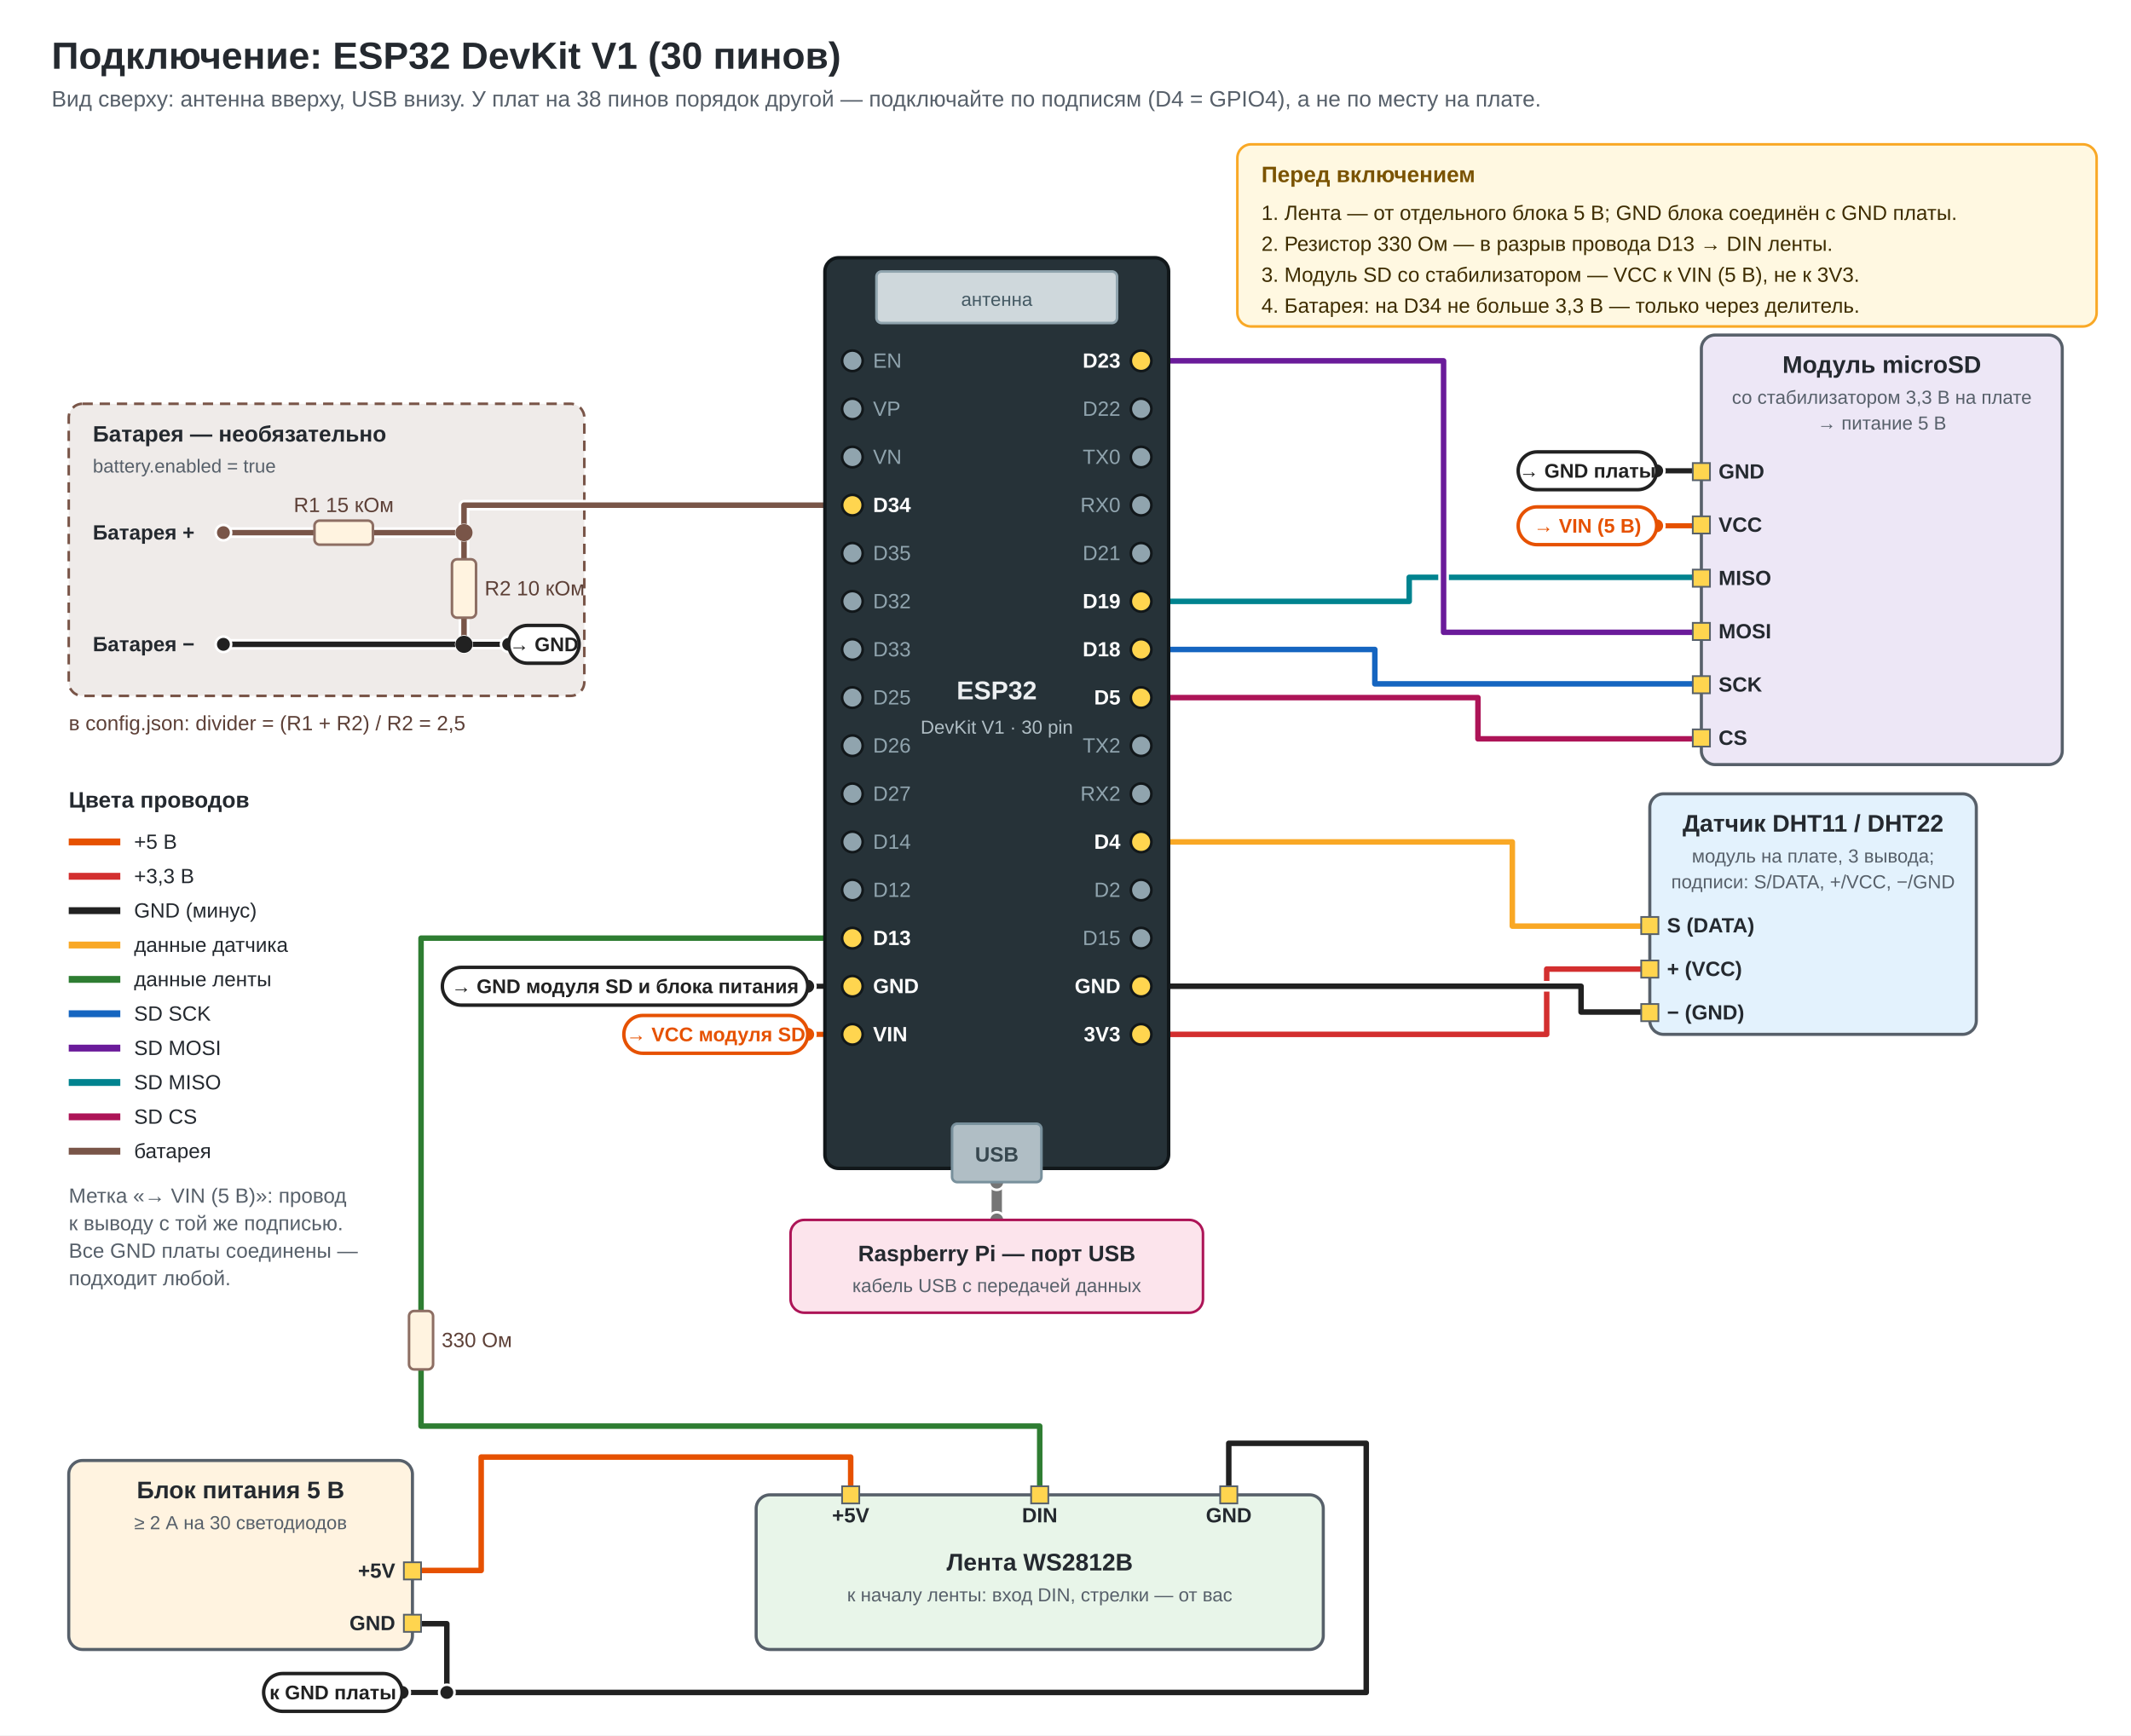
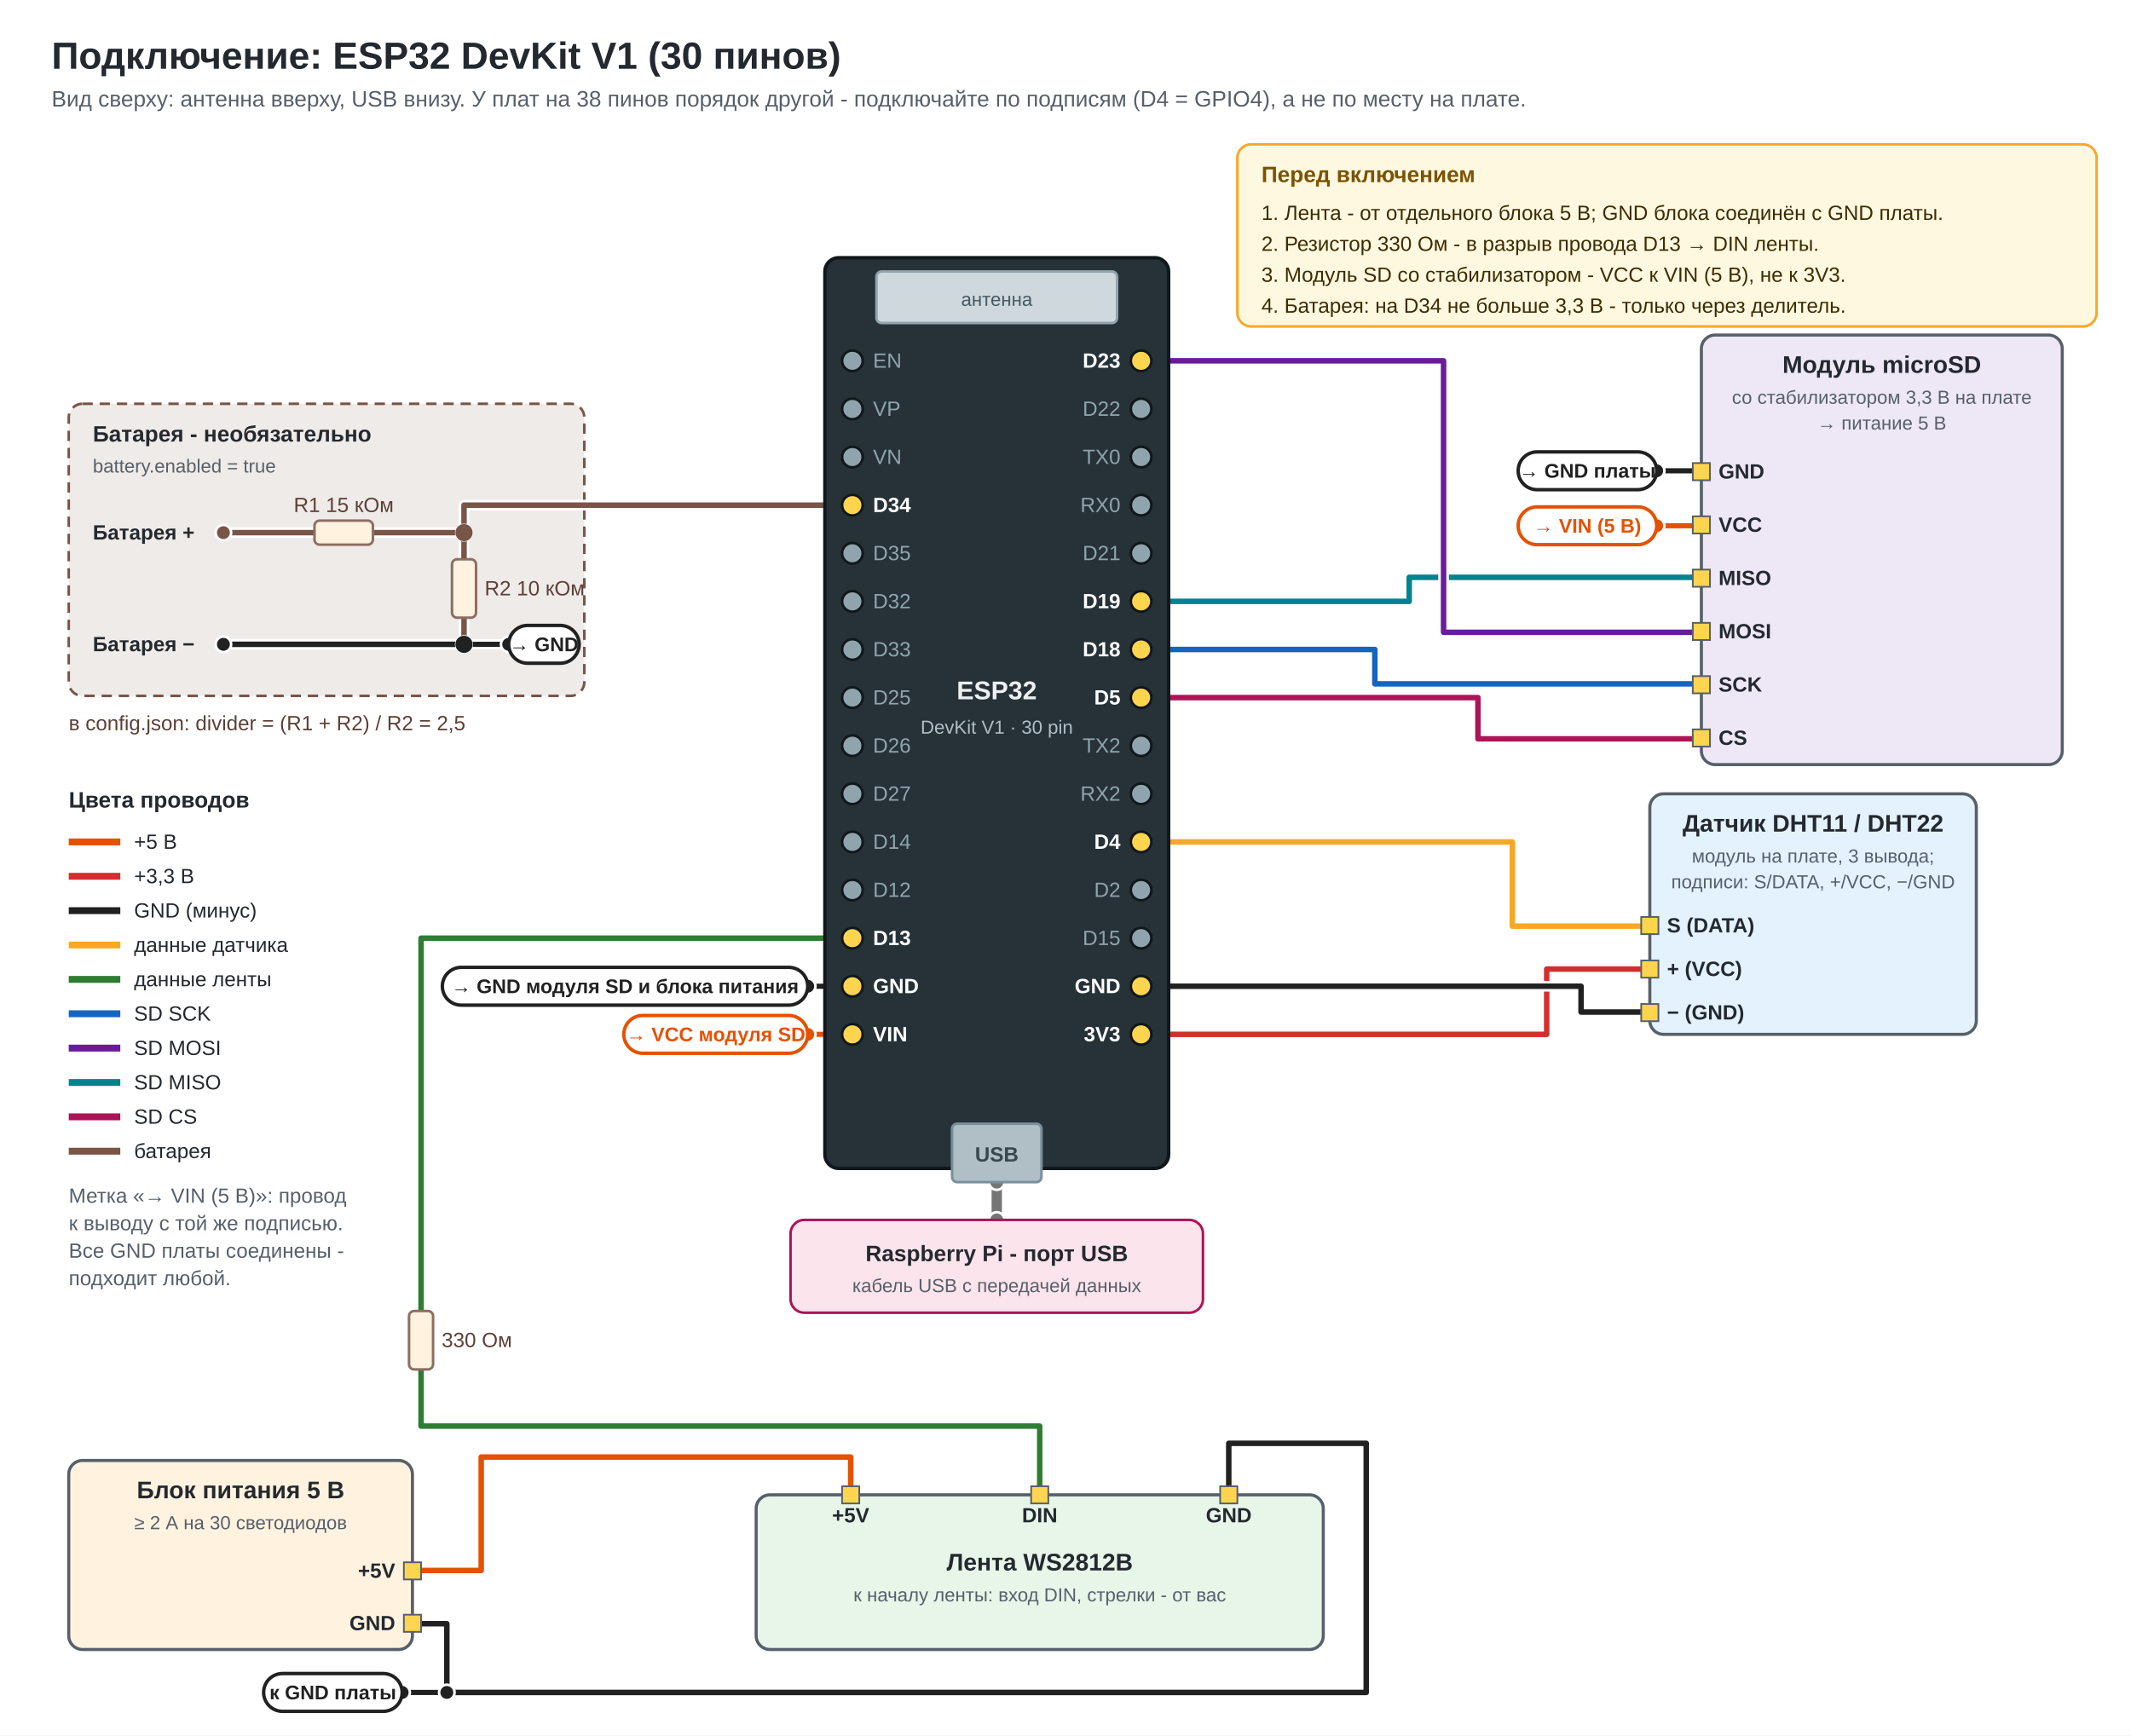
<svg xmlns="http://www.w3.org/2000/svg" viewBox="0 0 1240 1010" width="1240" height="1010" font-family="Arial, Helvetica, sans-serif">
  <rect width="100%" height="100%" fill="#ffffff" />
  <rect x="40" y="235" width="300" height="170" rx="8" fill="#efebe9" stroke="#795548" stroke-width="1.5" stroke-dasharray="6 4" />
  <polyline points="664,490 880,490 880,539 960,539" fill="none" stroke="#fff" stroke-width="6.2" stroke-linejoin="round" stroke-linecap="round" />
  <polyline points="664,490 880,490 880,539 960,539" fill="none" stroke="#f9a825" stroke-width="3.2" stroke-linejoin="round" stroke-linecap="round" />
  <circle cx="664" cy="490" r="4.5" fill="#f9a825" stroke="#fff" stroke-width="1.5" />
  <circle cx="960" cy="539" r="4.5" fill="#f9a825" stroke="#fff" stroke-width="1.5" />
  <polyline points="664,602 900,602 900,564 960,564" fill="none" stroke="#fff" stroke-width="6.2" stroke-linejoin="round" stroke-linecap="round" />
  <polyline points="664,602 900,602 900,564 960,564" fill="none" stroke="#d32f2f" stroke-width="3.2" stroke-linejoin="round" stroke-linecap="round" />
  <circle cx="664" cy="602" r="4.5" fill="#d32f2f" stroke="#fff" stroke-width="1.5" />
  <circle cx="960" cy="564" r="4.5" fill="#d32f2f" stroke="#fff" stroke-width="1.5" />
  <polyline points="664,574 920,574 920,589 960,589" fill="none" stroke="#fff" stroke-width="6.2" stroke-linejoin="round" stroke-linecap="round" />
  <polyline points="664,574 920,574 920,589 960,589" fill="none" stroke="#212121" stroke-width="3.2" stroke-linejoin="round" stroke-linecap="round" />
  <circle cx="664" cy="574" r="4.5" fill="#212121" stroke="#fff" stroke-width="1.5" />
  <circle cx="960" cy="589" r="4.5" fill="#212121" stroke="#fff" stroke-width="1.5" />
  <polyline points="664,378 800,378 800,398 990,398" fill="none" stroke="#fff" stroke-width="6.2" stroke-linejoin="round" stroke-linecap="round" />
  <polyline points="664,378 800,378 800,398 990,398" fill="none" stroke="#1565c0" stroke-width="3.2" stroke-linejoin="round" stroke-linecap="round" />
  <circle cx="664" cy="378" r="4.5" fill="#1565c0" stroke="#fff" stroke-width="1.5" />
  <circle cx="990" cy="398" r="4.5" fill="#1565c0" stroke="#fff" stroke-width="1.5" />
  <polyline points="664,350 820,350 820,336 990,336" fill="none" stroke="#fff" stroke-width="6.2" stroke-linejoin="round" stroke-linecap="round" />
  <polyline points="664,350 820,350 820,336 990,336" fill="none" stroke="#00838f" stroke-width="3.2" stroke-linejoin="round" stroke-linecap="round" />
  <circle cx="664" cy="350" r="4.5" fill="#00838f" stroke="#fff" stroke-width="1.5" />
  <circle cx="990" cy="336" r="4.5" fill="#00838f" stroke="#fff" stroke-width="1.5" />
  <polyline points="664,210 840,210 840,368 990,368" fill="none" stroke="#fff" stroke-width="6.2" stroke-linejoin="round" stroke-linecap="round" />
  <polyline points="664,210 840,210 840,368 990,368" fill="none" stroke="#6a1b9a" stroke-width="3.2" stroke-linejoin="round" stroke-linecap="round" />
  <circle cx="664" cy="210" r="4.5" fill="#6a1b9a" stroke="#fff" stroke-width="1.5" />
  <circle cx="990" cy="368" r="4.5" fill="#6a1b9a" stroke="#fff" stroke-width="1.5" />
  <polyline points="664,406 860,406 860,430 990,430" fill="none" stroke="#fff" stroke-width="6.2" stroke-linejoin="round" stroke-linecap="round" />
  <polyline points="664,406 860,406 860,430 990,430" fill="none" stroke="#ad1457" stroke-width="3.2" stroke-linejoin="round" stroke-linecap="round" />
  <circle cx="664" cy="406" r="4.5" fill="#ad1457" stroke="#fff" stroke-width="1.5" />
  <circle cx="990" cy="430" r="4.5" fill="#ad1457" stroke="#fff" stroke-width="1.5" />
  <polyline points="990,274 964,274" fill="none" stroke="#fff" stroke-width="6" stroke-linejoin="round" stroke-linecap="round" />
  <polyline points="990,274 964,274" fill="none" stroke="#212121" stroke-width="3" stroke-linejoin="round" stroke-linecap="round" />
  <circle cx="990" cy="274" r="4.5" fill="#212121" stroke="#fff" stroke-width="1.5" />
  <circle cx="964" cy="274" r="4.5" fill="#212121" stroke="#fff" stroke-width="1.5" />
  <polyline points="990,306 964,306" fill="none" stroke="#fff" stroke-width="6" stroke-linejoin="round" stroke-linecap="round" />
  <polyline points="990,306 964,306" fill="none" stroke="#e65100" stroke-width="3" stroke-linejoin="round" stroke-linecap="round" />
  <circle cx="990" cy="306" r="4.5" fill="#e65100" stroke="#fff" stroke-width="1.5" />
  <circle cx="964" cy="306" r="4.5" fill="#e65100" stroke="#fff" stroke-width="1.5" />
  <polyline points="496,602 470,602" fill="none" stroke="#fff" stroke-width="6" stroke-linejoin="round" stroke-linecap="round" />
  <polyline points="496,602 470,602" fill="none" stroke="#e65100" stroke-width="3" stroke-linejoin="round" stroke-linecap="round" />
  <circle cx="496" cy="602" r="4.5" fill="#e65100" stroke="#fff" stroke-width="1.5" />
  <circle cx="470" cy="602" r="4.5" fill="#e65100" stroke="#fff" stroke-width="1.5" />
  <polyline points="496,574 470,574" fill="none" stroke="#fff" stroke-width="6" stroke-linejoin="round" stroke-linecap="round" />
  <polyline points="496,574 470,574" fill="none" stroke="#212121" stroke-width="3" stroke-linejoin="round" stroke-linecap="round" />
  <circle cx="496" cy="574" r="4.5" fill="#212121" stroke="#fff" stroke-width="1.5" />
  <circle cx="470" cy="574" r="4.5" fill="#212121" stroke="#fff" stroke-width="1.5" />
  <polyline points="240,914 280,914 280,848 495,848 495,870" fill="none" stroke="#fff" stroke-width="6.2" stroke-linejoin="round" stroke-linecap="round" />
  <polyline points="240,914 280,914 280,848 495,848 495,870" fill="none" stroke="#e65100" stroke-width="3.2" stroke-linejoin="round" stroke-linecap="round" />
  <circle cx="240" cy="914" r="4.5" fill="#e65100" stroke="#fff" stroke-width="1.5" />
  <circle cx="495" cy="870" r="4.5" fill="#e65100" stroke="#fff" stroke-width="1.5" />
  <polyline points="240,945 260,945 260,985 795,985 795,840 715,840 715,870" fill="none" stroke="#fff" stroke-width="6.2" stroke-linejoin="round" stroke-linecap="round" />
  <polyline points="240,945 260,945 260,985 795,985 795,840 715,840 715,870" fill="none" stroke="#212121" stroke-width="3.2" stroke-linejoin="round" stroke-linecap="round" />
  <circle cx="240" cy="945" r="4.5" fill="#212121" stroke="#fff" stroke-width="1.5" />
  <circle cx="715" cy="870" r="4.5" fill="#212121" stroke="#fff" stroke-width="1.5" />
  <polyline points="260,985 234,985" fill="none" stroke="#fff" stroke-width="6" stroke-linejoin="round" stroke-linecap="round" />
  <polyline points="260,985 234,985" fill="none" stroke="#212121" stroke-width="3" stroke-linejoin="round" stroke-linecap="round" />
  <circle cx="260" cy="985" r="4.5" fill="#212121" stroke="#fff" stroke-width="1.5" />
  <circle cx="234" cy="985" r="4.5" fill="#212121" stroke="#fff" stroke-width="1.5" />
  <polyline points="496,546 245,546 245,830 605,830 605,870" fill="none" stroke="#fff" stroke-width="6.2" stroke-linejoin="round" stroke-linecap="round" />
  <polyline points="496,546 245,546 245,830 605,830 605,870" fill="none" stroke="#2e7d32" stroke-width="3.2" stroke-linejoin="round" stroke-linecap="round" />
  <circle cx="496" cy="546" r="4.5" fill="#2e7d32" stroke="#fff" stroke-width="1.5" />
  <circle cx="605" cy="870" r="4.5" fill="#2e7d32" stroke="#fff" stroke-width="1.5" />
  <polyline points="130,310 270,310 270,294 496,294" fill="none" stroke="#fff" stroke-width="6.2" stroke-linejoin="round" stroke-linecap="round" />
  <polyline points="130,310 270,310 270,294 496,294" fill="none" stroke="#795548" stroke-width="3.2" stroke-linejoin="round" stroke-linecap="round" />
  <circle cx="130" cy="310" r="4.5" fill="#795548" stroke="#fff" stroke-width="1.5" />
  <circle cx="496" cy="294" r="4.5" fill="#795548" stroke="#fff" stroke-width="1.5" />
  <polyline points="270,310 270,375" fill="none" stroke="#fff" stroke-width="6.2" stroke-linejoin="round" stroke-linecap="round" />
  <polyline points="270,310 270,375" fill="none" stroke="#795548" stroke-width="3.2" stroke-linejoin="round" stroke-linecap="round" />
  <circle cx="270" cy="310" r="4.5" fill="#795548" stroke="#fff" stroke-width="1.5" />
  <circle cx="270" cy="375" r="4.5" fill="#795548" stroke="#fff" stroke-width="1.5" />
  <polyline points="130,375 270,375" fill="none" stroke="#fff" stroke-width="6.2" stroke-linejoin="round" stroke-linecap="round" />
  <polyline points="130,375 270,375" fill="none" stroke="#212121" stroke-width="3.2" stroke-linejoin="round" stroke-linecap="round" />
  <circle cx="130" cy="375" r="4.5" fill="#212121" stroke="#fff" stroke-width="1.5" />
  <circle cx="270" cy="375" r="4.5" fill="#212121" stroke="#fff" stroke-width="1.5" />
  <polyline points="270,375 296,375" fill="none" stroke="#fff" stroke-width="6" stroke-linejoin="round" stroke-linecap="round" />
  <polyline points="270,375 296,375" fill="none" stroke="#212121" stroke-width="3" stroke-linejoin="round" stroke-linecap="round" />
  <circle cx="270" cy="375" r="4.5" fill="#212121" stroke="#fff" stroke-width="1.5" />
  <circle cx="296" cy="375" r="4.5" fill="#212121" stroke="#fff" stroke-width="1.5" />
  <circle cx="270" cy="310" r="5" fill="#795548" />
  <circle cx="270" cy="375" r="5" fill="#212121" />
  <polyline points="580.0,688 580.0,710" fill="none" stroke="#fff" stroke-width="9" stroke-linejoin="round" stroke-linecap="round" />
  <polyline points="580.0,688 580.0,710" fill="none" stroke="#757575" stroke-width="6" stroke-linejoin="round" stroke-linecap="round" />
  <circle cx="580.0" cy="688" r="4.5" fill="#757575" stroke="#fff" stroke-width="1.5" />
  <circle cx="580.0" cy="710" r="4.5" fill="#757575" stroke="#fff" stroke-width="1.5" />
  <line x1="40" y1="490" x2="70" y2="490" stroke="#e65100" stroke-width="4" />
  <line x1="40" y1="510" x2="70" y2="510" stroke="#d32f2f" stroke-width="4" />
  <line x1="40" y1="530" x2="70" y2="530" stroke="#212121" stroke-width="4" />
  <line x1="40" y1="550" x2="70" y2="550" stroke="#f9a825" stroke-width="4" />
  <line x1="40" y1="570" x2="70" y2="570" stroke="#2e7d32" stroke-width="4" />
  <line x1="40" y1="590" x2="70" y2="590" stroke="#1565c0" stroke-width="4" />
  <line x1="40" y1="610" x2="70" y2="610" stroke="#6a1b9a" stroke-width="4" />
  <line x1="40" y1="630" x2="70" y2="630" stroke="#00838f" stroke-width="4" />
  <line x1="40" y1="650" x2="70" y2="650" stroke="#ad1457" stroke-width="4" />
  <line x1="40" y1="670" x2="70" y2="670" stroke="#795548" stroke-width="4" />
  <text x="30" y="40" font-size="22" text-anchor="start" font-weight="bold" fill="#24292f">Подключение: ESP32 DevKit V1 (30 пинов)</text>
-   <text x="30" y="62" font-size="13" text-anchor="start" font-weight="normal" fill="#57606a">Вид сверху: антенна вверху, USB внизу. У плат на 38 пинов порядок другой — подключайте по подписям (D4 = GPIO4), а не по месту на плате.</text>
+   <text x="30" y="62" font-size="13" text-anchor="start" font-weight="normal" fill="#57606a">Вид сверху: антенна вверху, USB внизу. У плат на 38 пинов порядок другой - подключайте по подписям (D4 = GPIO4), а не по месту на плате.</text>
  <rect x="480" y="150" width="200" height="530" rx="8" fill="#263238" stroke="#11171a" stroke-width="2" />
  <rect x="510" y="158" width="140" height="30" rx="3" fill="#cfd8dc" stroke="#90a4ae" stroke-width="1.5" />
  <text x="580.0" y="178" font-size="11" text-anchor="middle" font-weight="normal" fill="#455a64">антенна</text>
  <rect x="554.0" y="654" width="52" height="34" rx="3" fill="#b0bec5" stroke="#78909c" stroke-width="1.5" />
  <text x="580.0" y="676" font-size="12" text-anchor="middle" font-weight="bold" fill="#37474f">USB</text>
  <text x="580.0" y="407.0" font-size="15" text-anchor="middle" font-weight="bold" fill="#eceff1">ESP32</text>
  <text x="580.0" y="427.0" font-size="11" text-anchor="middle" font-weight="normal" fill="#b0bec5">DevKit V1 · 30 pin</text>
  <circle cx="496" cy="210" r="6" fill="#90a4ae" stroke="#11171a" stroke-width="1.5" />
  <text x="508" y="214" font-size="12" text-anchor="start" font-weight="normal" fill="#90a4ae">EN</text>
  <circle cx="496" cy="238" r="6" fill="#90a4ae" stroke="#11171a" stroke-width="1.5" />
  <text x="508" y="242" font-size="12" text-anchor="start" font-weight="normal" fill="#90a4ae">VP</text>
  <circle cx="496" cy="266" r="6" fill="#90a4ae" stroke="#11171a" stroke-width="1.5" />
  <text x="508" y="270" font-size="12" text-anchor="start" font-weight="normal" fill="#90a4ae">VN</text>
  <circle cx="496" cy="294" r="6" fill="#ffd54f" stroke="#11171a" stroke-width="1.5" />
  <text x="508" y="298" font-size="12" text-anchor="start" font-weight="bold" fill="#ffffff">D34</text>
  <circle cx="496" cy="322" r="6" fill="#90a4ae" stroke="#11171a" stroke-width="1.5" />
  <text x="508" y="326" font-size="12" text-anchor="start" font-weight="normal" fill="#90a4ae">D35</text>
  <circle cx="496" cy="350" r="6" fill="#90a4ae" stroke="#11171a" stroke-width="1.5" />
  <text x="508" y="354" font-size="12" text-anchor="start" font-weight="normal" fill="#90a4ae">D32</text>
  <circle cx="496" cy="378" r="6" fill="#90a4ae" stroke="#11171a" stroke-width="1.5" />
  <text x="508" y="382" font-size="12" text-anchor="start" font-weight="normal" fill="#90a4ae">D33</text>
  <circle cx="496" cy="406" r="6" fill="#90a4ae" stroke="#11171a" stroke-width="1.5" />
  <text x="508" y="410" font-size="12" text-anchor="start" font-weight="normal" fill="#90a4ae">D25</text>
  <circle cx="496" cy="434" r="6" fill="#90a4ae" stroke="#11171a" stroke-width="1.5" />
  <text x="508" y="438" font-size="12" text-anchor="start" font-weight="normal" fill="#90a4ae">D26</text>
  <circle cx="496" cy="462" r="6" fill="#90a4ae" stroke="#11171a" stroke-width="1.5" />
  <text x="508" y="466" font-size="12" text-anchor="start" font-weight="normal" fill="#90a4ae">D27</text>
  <circle cx="496" cy="490" r="6" fill="#90a4ae" stroke="#11171a" stroke-width="1.5" />
  <text x="508" y="494" font-size="12" text-anchor="start" font-weight="normal" fill="#90a4ae">D14</text>
  <circle cx="496" cy="518" r="6" fill="#90a4ae" stroke="#11171a" stroke-width="1.5" />
  <text x="508" y="522" font-size="12" text-anchor="start" font-weight="normal" fill="#90a4ae">D12</text>
  <circle cx="496" cy="546" r="6" fill="#ffd54f" stroke="#11171a" stroke-width="1.5" />
  <text x="508" y="550" font-size="12" text-anchor="start" font-weight="bold" fill="#ffffff">D13</text>
  <circle cx="496" cy="574" r="6" fill="#ffd54f" stroke="#11171a" stroke-width="1.5" />
  <text x="508" y="578" font-size="12" text-anchor="start" font-weight="bold" fill="#ffffff">GND</text>
  <circle cx="496" cy="602" r="6" fill="#ffd54f" stroke="#11171a" stroke-width="1.5" />
  <text x="508" y="606" font-size="12" text-anchor="start" font-weight="bold" fill="#ffffff">VIN</text>
  <circle cx="664" cy="210" r="6" fill="#ffd54f" stroke="#11171a" stroke-width="1.5" />
  <text x="652" y="214" font-size="12" text-anchor="end" font-weight="bold" fill="#ffffff">D23</text>
  <circle cx="664" cy="238" r="6" fill="#90a4ae" stroke="#11171a" stroke-width="1.5" />
  <text x="652" y="242" font-size="12" text-anchor="end" font-weight="normal" fill="#90a4ae">D22</text>
  <circle cx="664" cy="266" r="6" fill="#90a4ae" stroke="#11171a" stroke-width="1.5" />
  <text x="652" y="270" font-size="12" text-anchor="end" font-weight="normal" fill="#90a4ae">TX0</text>
  <circle cx="664" cy="294" r="6" fill="#90a4ae" stroke="#11171a" stroke-width="1.5" />
  <text x="652" y="298" font-size="12" text-anchor="end" font-weight="normal" fill="#90a4ae">RX0</text>
  <circle cx="664" cy="322" r="6" fill="#90a4ae" stroke="#11171a" stroke-width="1.5" />
  <text x="652" y="326" font-size="12" text-anchor="end" font-weight="normal" fill="#90a4ae">D21</text>
  <circle cx="664" cy="350" r="6" fill="#ffd54f" stroke="#11171a" stroke-width="1.5" />
  <text x="652" y="354" font-size="12" text-anchor="end" font-weight="bold" fill="#ffffff">D19</text>
  <circle cx="664" cy="378" r="6" fill="#ffd54f" stroke="#11171a" stroke-width="1.5" />
  <text x="652" y="382" font-size="12" text-anchor="end" font-weight="bold" fill="#ffffff">D18</text>
  <circle cx="664" cy="406" r="6" fill="#ffd54f" stroke="#11171a" stroke-width="1.5" />
  <text x="652" y="410" font-size="12" text-anchor="end" font-weight="bold" fill="#ffffff">D5</text>
  <circle cx="664" cy="434" r="6" fill="#90a4ae" stroke="#11171a" stroke-width="1.5" />
  <text x="652" y="438" font-size="12" text-anchor="end" font-weight="normal" fill="#90a4ae">TX2</text>
  <circle cx="664" cy="462" r="6" fill="#90a4ae" stroke="#11171a" stroke-width="1.5" />
  <text x="652" y="466" font-size="12" text-anchor="end" font-weight="normal" fill="#90a4ae">RX2</text>
  <circle cx="664" cy="490" r="6" fill="#ffd54f" stroke="#11171a" stroke-width="1.5" />
  <text x="652" y="494" font-size="12" text-anchor="end" font-weight="bold" fill="#ffffff">D4</text>
  <circle cx="664" cy="518" r="6" fill="#90a4ae" stroke="#11171a" stroke-width="1.5" />
  <text x="652" y="522" font-size="12" text-anchor="end" font-weight="normal" fill="#90a4ae">D2</text>
  <circle cx="664" cy="546" r="6" fill="#90a4ae" stroke="#11171a" stroke-width="1.5" />
  <text x="652" y="550" font-size="12" text-anchor="end" font-weight="normal" fill="#90a4ae">D15</text>
  <circle cx="664" cy="574" r="6" fill="#ffd54f" stroke="#11171a" stroke-width="1.5" />
  <text x="652" y="578" font-size="12" text-anchor="end" font-weight="bold" fill="#ffffff">GND</text>
  <circle cx="664" cy="602" r="6" fill="#ffd54f" stroke="#11171a" stroke-width="1.5" />
  <text x="652" y="606" font-size="12" text-anchor="end" font-weight="bold" fill="#ffffff">3V3</text>
  <rect x="720" y="84" width="500" height="106" rx="8" fill="#fff8e1" stroke="#f9a825" stroke-width="1.5" />
  <text x="734" y="106" font-size="13" text-anchor="start" font-weight="bold" fill="#7a5300">Перед включением</text>
-   <text x="734" y="128" font-size="12" text-anchor="start" font-weight="normal" fill="#3d2c00">1. Лента — от отдельного блока 5 В; GND блока соединён с GND платы.</text>
-   <text x="734" y="146" font-size="12" text-anchor="start" font-weight="normal" fill="#3d2c00">2. Резистор 330 Ом — в разрыв провода D13 → DIN ленты.</text>
-   <text x="734" y="164" font-size="12" text-anchor="start" font-weight="normal" fill="#3d2c00">3. Модуль SD со стабилизатором — VCC к VIN (5 В), не к 3V3.</text>
-   <text x="734" y="182" font-size="12" text-anchor="start" font-weight="normal" fill="#3d2c00">4. Батарея: на D34 не больше 3,3 В — только через делитель.</text>
+   <text x="734" y="128" font-size="12" text-anchor="start" font-weight="normal" fill="#3d2c00">1. Лента - от отдельного блока 5 В; GND блока соединён с GND платы.</text>
+   <text x="734" y="146" font-size="12" text-anchor="start" font-weight="normal" fill="#3d2c00">2. Резистор 330 Ом - в разрыв провода D13 → DIN ленты.</text>
+   <text x="734" y="164" font-size="12" text-anchor="start" font-weight="normal" fill="#3d2c00">3. Модуль SD со стабилизатором - VCC к VIN (5 В), не к 3V3.</text>
+   <text x="734" y="182" font-size="12" text-anchor="start" font-weight="normal" fill="#3d2c00">4. Батарея: на D34 не больше 3,3 В - только через делитель.</text>
  <rect x="960" y="462" width="190" height="140" rx="8" fill="#e3f2fd" stroke="#57606a" stroke-width="1.8" />
  <text x="1055.0" y="484" font-size="14" text-anchor="middle" font-weight="bold" fill="#24292f">Датчик DHT11 / DHT22</text>
  <text x="1055.0" y="502" font-size="11" text-anchor="middle" font-weight="normal" fill="#57606a">модуль на плате, 3 вывода;</text>
  <text x="1055.0" y="517" font-size="11" text-anchor="middle" font-weight="normal" fill="#57606a">подписи: S/DATA, +/VCC, −/GND</text>
  <text x="970" y="542.667" font-size="12" text-anchor="start" font-weight="bold" fill="#24292f">S (DATA)</text>
  <rect x="955" y="533.667" width="10" height="10" fill="#ffd54f" stroke="#57606a" />
  <text x="970" y="568.0" font-size="12" text-anchor="start" font-weight="bold" fill="#24292f">+ (VCC)</text>
  <rect x="955" y="559.0" width="10" height="10" fill="#ffd54f" stroke="#57606a" />
  <text x="970" y="593.333" font-size="12" text-anchor="start" font-weight="bold" fill="#24292f">− (GND)</text>
  <rect x="955" y="584.333" width="10" height="10" fill="#ffd54f" stroke="#57606a" />
  <rect x="990" y="195" width="210" height="250" rx="8" fill="#ede7f6" stroke="#57606a" stroke-width="1.8" />
  <text x="1095.0" y="217" font-size="14" text-anchor="middle" font-weight="bold" fill="#24292f">Модуль microSD</text>
  <text x="1095.0" y="235" font-size="11" text-anchor="middle" font-weight="normal" fill="#57606a">со стабилизатором 3,3 В на плате</text>
  <text x="1095.0" y="250" font-size="11" text-anchor="middle" font-weight="normal" fill="#57606a">→ питание 5 В</text>
  <text x="1000" y="278.5" font-size="12" text-anchor="start" font-weight="bold" fill="#24292f">GND</text>
  <rect x="985" y="269.5" width="10" height="10" fill="#ffd54f" stroke="#57606a" />
  <text x="1000" y="309.5" font-size="12" text-anchor="start" font-weight="bold" fill="#24292f">VCC</text>
  <rect x="985" y="300.5" width="10" height="10" fill="#ffd54f" stroke="#57606a" />
  <text x="1000" y="340.5" font-size="12" text-anchor="start" font-weight="bold" fill="#24292f">MISO</text>
  <rect x="985" y="331.5" width="10" height="10" fill="#ffd54f" stroke="#57606a" />
  <text x="1000" y="371.5" font-size="12" text-anchor="start" font-weight="bold" fill="#24292f">MOSI</text>
  <rect x="985" y="362.5" width="10" height="10" fill="#ffd54f" stroke="#57606a" />
  <text x="1000" y="402.5" font-size="12" text-anchor="start" font-weight="bold" fill="#24292f">SCK</text>
  <rect x="985" y="393.5" width="10" height="10" fill="#ffd54f" stroke="#57606a" />
  <text x="1000" y="433.5" font-size="12" text-anchor="start" font-weight="bold" fill="#24292f">CS</text>
  <rect x="985" y="424.5" width="10" height="10" fill="#ffd54f" stroke="#57606a" />
  <rect x="883.4" y="263" width="80.6" height="22" rx="11" fill="#ffffff" stroke="#212121" stroke-width="2" />
  <text x="923.7" y="278" font-size="11.5" text-anchor="middle" font-weight="bold" fill="#212121">→ GND платы</text>
  <rect x="883.4" y="295" width="80.6" height="22" rx="11" fill="#ffffff" stroke="#e65100" stroke-width="2" />
  <text x="923.7" y="310" font-size="11.5" text-anchor="middle" font-weight="bold" fill="#e65100">→ VIN (5 В)</text>
  <rect x="363.0" y="591" width="107.0" height="22" rx="11" fill="#ffffff" stroke="#e65100" stroke-width="2" />
  <text x="416.5" y="606" font-size="11.5" text-anchor="middle" font-weight="bold" fill="#e65100">→ VCC модуля SD</text>
  <rect x="257.4" y="563" width="212.6" height="22" rx="11" fill="#ffffff" stroke="#212121" stroke-width="2" />
  <text x="363.7" y="578" font-size="11.5" text-anchor="middle" font-weight="bold" fill="#212121">→ GND модуля SD и блока питания</text>
  <rect x="40" y="850" width="200" height="110" rx="8" fill="#fff3e0" stroke="#57606a" stroke-width="1.8" />
  <text x="140.0" y="872" font-size="14" text-anchor="middle" font-weight="bold" fill="#24292f">Блок питания 5 В</text>
  <text x="140.0" y="890" font-size="11" text-anchor="middle" font-weight="normal" fill="#57606a">≥ 2 А на 30 светодиодов</text>
  <text x="230" y="918.25" font-size="12" text-anchor="end" font-weight="bold" fill="#24292f">+5V</text>
  <rect x="235" y="909.25" width="10" height="10" fill="#ffd54f" stroke="#57606a" />
  <text x="230" y="948.75" font-size="12" text-anchor="end" font-weight="bold" fill="#24292f">GND</text>
  <rect x="235" y="939.75" width="10" height="10" fill="#ffd54f" stroke="#57606a" />
  <rect x="440" y="870" width="330" height="90" rx="8" fill="#e8f5e9" stroke="#57606a" stroke-width="1.8" />
  <text x="605.0" y="914" font-size="14" text-anchor="middle" font-weight="bold" fill="#24292f">Лента WS2812B</text>
-   <text x="605.0" y="932" font-size="11" text-anchor="middle" font-weight="normal" fill="#57606a">к началу ленты: вход DIN, стрелки — от вас</text>
+   <text x="605.0" y="932" font-size="11" text-anchor="middle" font-weight="normal" fill="#57606a">к началу ленты: вход DIN, стрелки - от вас</text>
  <text x="495.0" y="886" font-size="12" text-anchor="middle" font-weight="bold" fill="#24292f">+5V</text>
  <rect x="490.0" y="865" width="10" height="10" fill="#ffd54f" stroke="#57606a" />
  <text x="605.0" y="886" font-size="12" text-anchor="middle" font-weight="bold" fill="#24292f">DIN</text>
  <rect x="600.0" y="865" width="10" height="10" fill="#ffd54f" stroke="#57606a" />
  <text x="715.0" y="886" font-size="12" text-anchor="middle" font-weight="bold" fill="#24292f">GND</text>
  <rect x="710.0" y="865" width="10" height="10" fill="#ffd54f" stroke="#57606a" />
  <rect x="153.4" y="974" width="80.6" height="22" rx="11" fill="#ffffff" stroke="#212121" stroke-width="2" />
  <text x="193.7" y="989" font-size="11.5" text-anchor="middle" font-weight="bold" fill="#212121">к GND платы</text>
  <rect x="238.0" y="763.0" width="14" height="34" rx="3" fill="#fff3e0" stroke="#8d6e63" stroke-width="1.5" />
  <text x="257" y="784" font-size="12" text-anchor="start" font-weight="normal" fill="#5d4037">330 Ом</text>
-   <text x="54" y="257" font-size="13" text-anchor="start" font-weight="bold" fill="#24292f">Батарея — необязательно</text>
+   <text x="54" y="257" font-size="13" text-anchor="start" font-weight="bold" fill="#24292f">Батарея - необязательно</text>
  <text x="54" y="275" font-size="11" text-anchor="start" font-weight="normal" fill="#57606a">battery.enabled = true</text>
  <text x="54" y="314" font-size="12" text-anchor="start" font-weight="bold" fill="#24292f">Батарея +</text>
  <text x="54" y="379" font-size="12" text-anchor="start" font-weight="bold" fill="#24292f">Батарея −</text>
  <rect x="183.0" y="303.0" width="34" height="14" rx="3" fill="#fff3e0" stroke="#8d6e63" stroke-width="1.5" />
  <text x="200" y="298" font-size="12" text-anchor="middle" font-weight="normal" fill="#5d4037">R1 15 кОм</text>
  <rect x="263.0" y="325.5" width="14" height="34" rx="3" fill="#fff3e0" stroke="#8d6e63" stroke-width="1.5" />
  <text x="282" y="346.5" font-size="12" text-anchor="start" font-weight="normal" fill="#5d4037">R2 10 кОм</text>
  <rect x="296" y="364" width="41.0" height="22" rx="11" fill="#ffffff" stroke="#212121" stroke-width="2" />
  <text x="316.5" y="379" font-size="11.5" text-anchor="middle" font-weight="bold" fill="#212121">→ GND</text>
  <text x="40" y="425" font-size="12" text-anchor="start" font-weight="normal" fill="#5d4037">в config.json: divider = (R1 + R2) / R2 = 2,5</text>
  <rect x="460.0" y="710" width="240" height="54" rx="8" fill="#fce4ec" stroke="#ad1457" stroke-width="1.5" />
-   <text x="580.0" y="734" font-size="13" text-anchor="middle" font-weight="bold" fill="#24292f">Raspberry Pi — порт USB</text>
+   <text x="580.0" y="734" font-size="13" text-anchor="middle" font-weight="bold" fill="#24292f">Raspberry Pi - порт USB</text>
  <text x="580.0" y="752" font-size="11" text-anchor="middle" font-weight="normal" fill="#57606a">кабель USB с передачей данных</text>
  <text x="40" y="470" font-size="13" text-anchor="start" font-weight="bold" fill="#24292f">Цвета проводов</text>
  <text x="78" y="494" font-size="12" text-anchor="start" font-weight="normal" fill="#24292f">+5 В</text>
  <text x="78" y="514" font-size="12" text-anchor="start" font-weight="normal" fill="#24292f">+3,3 В</text>
  <text x="78" y="534" font-size="12" text-anchor="start" font-weight="normal" fill="#24292f">GND (минус)</text>
  <text x="78" y="554" font-size="12" text-anchor="start" font-weight="normal" fill="#24292f">данные датчика</text>
  <text x="78" y="574" font-size="12" text-anchor="start" font-weight="normal" fill="#24292f">данные ленты</text>
  <text x="78" y="594" font-size="12" text-anchor="start" font-weight="normal" fill="#24292f">SD SCK</text>
  <text x="78" y="614" font-size="12" text-anchor="start" font-weight="normal" fill="#24292f">SD MOSI</text>
  <text x="78" y="634" font-size="12" text-anchor="start" font-weight="normal" fill="#24292f">SD MISO</text>
  <text x="78" y="654" font-size="12" text-anchor="start" font-weight="normal" fill="#24292f">SD CS</text>
  <text x="78" y="674" font-size="12" text-anchor="start" font-weight="normal" fill="#24292f">батарея</text>
  <text x="40" y="700" font-size="12" text-anchor="start" font-weight="normal" fill="#57606a">Метка «→ VIN (5 В)»: провод</text>
  <text x="40" y="716" font-size="12" text-anchor="start" font-weight="normal" fill="#57606a">к выводу с той же подписью.</text>
-   <text x="40" y="732" font-size="12" text-anchor="start" font-weight="normal" fill="#57606a">Все GND платы соединены —</text>
+   <text x="40" y="732" font-size="12" text-anchor="start" font-weight="normal" fill="#57606a">Все GND платы соединены -</text>
  <text x="40" y="748" font-size="12" text-anchor="start" font-weight="normal" fill="#57606a">подходит любой.</text>
</svg>
